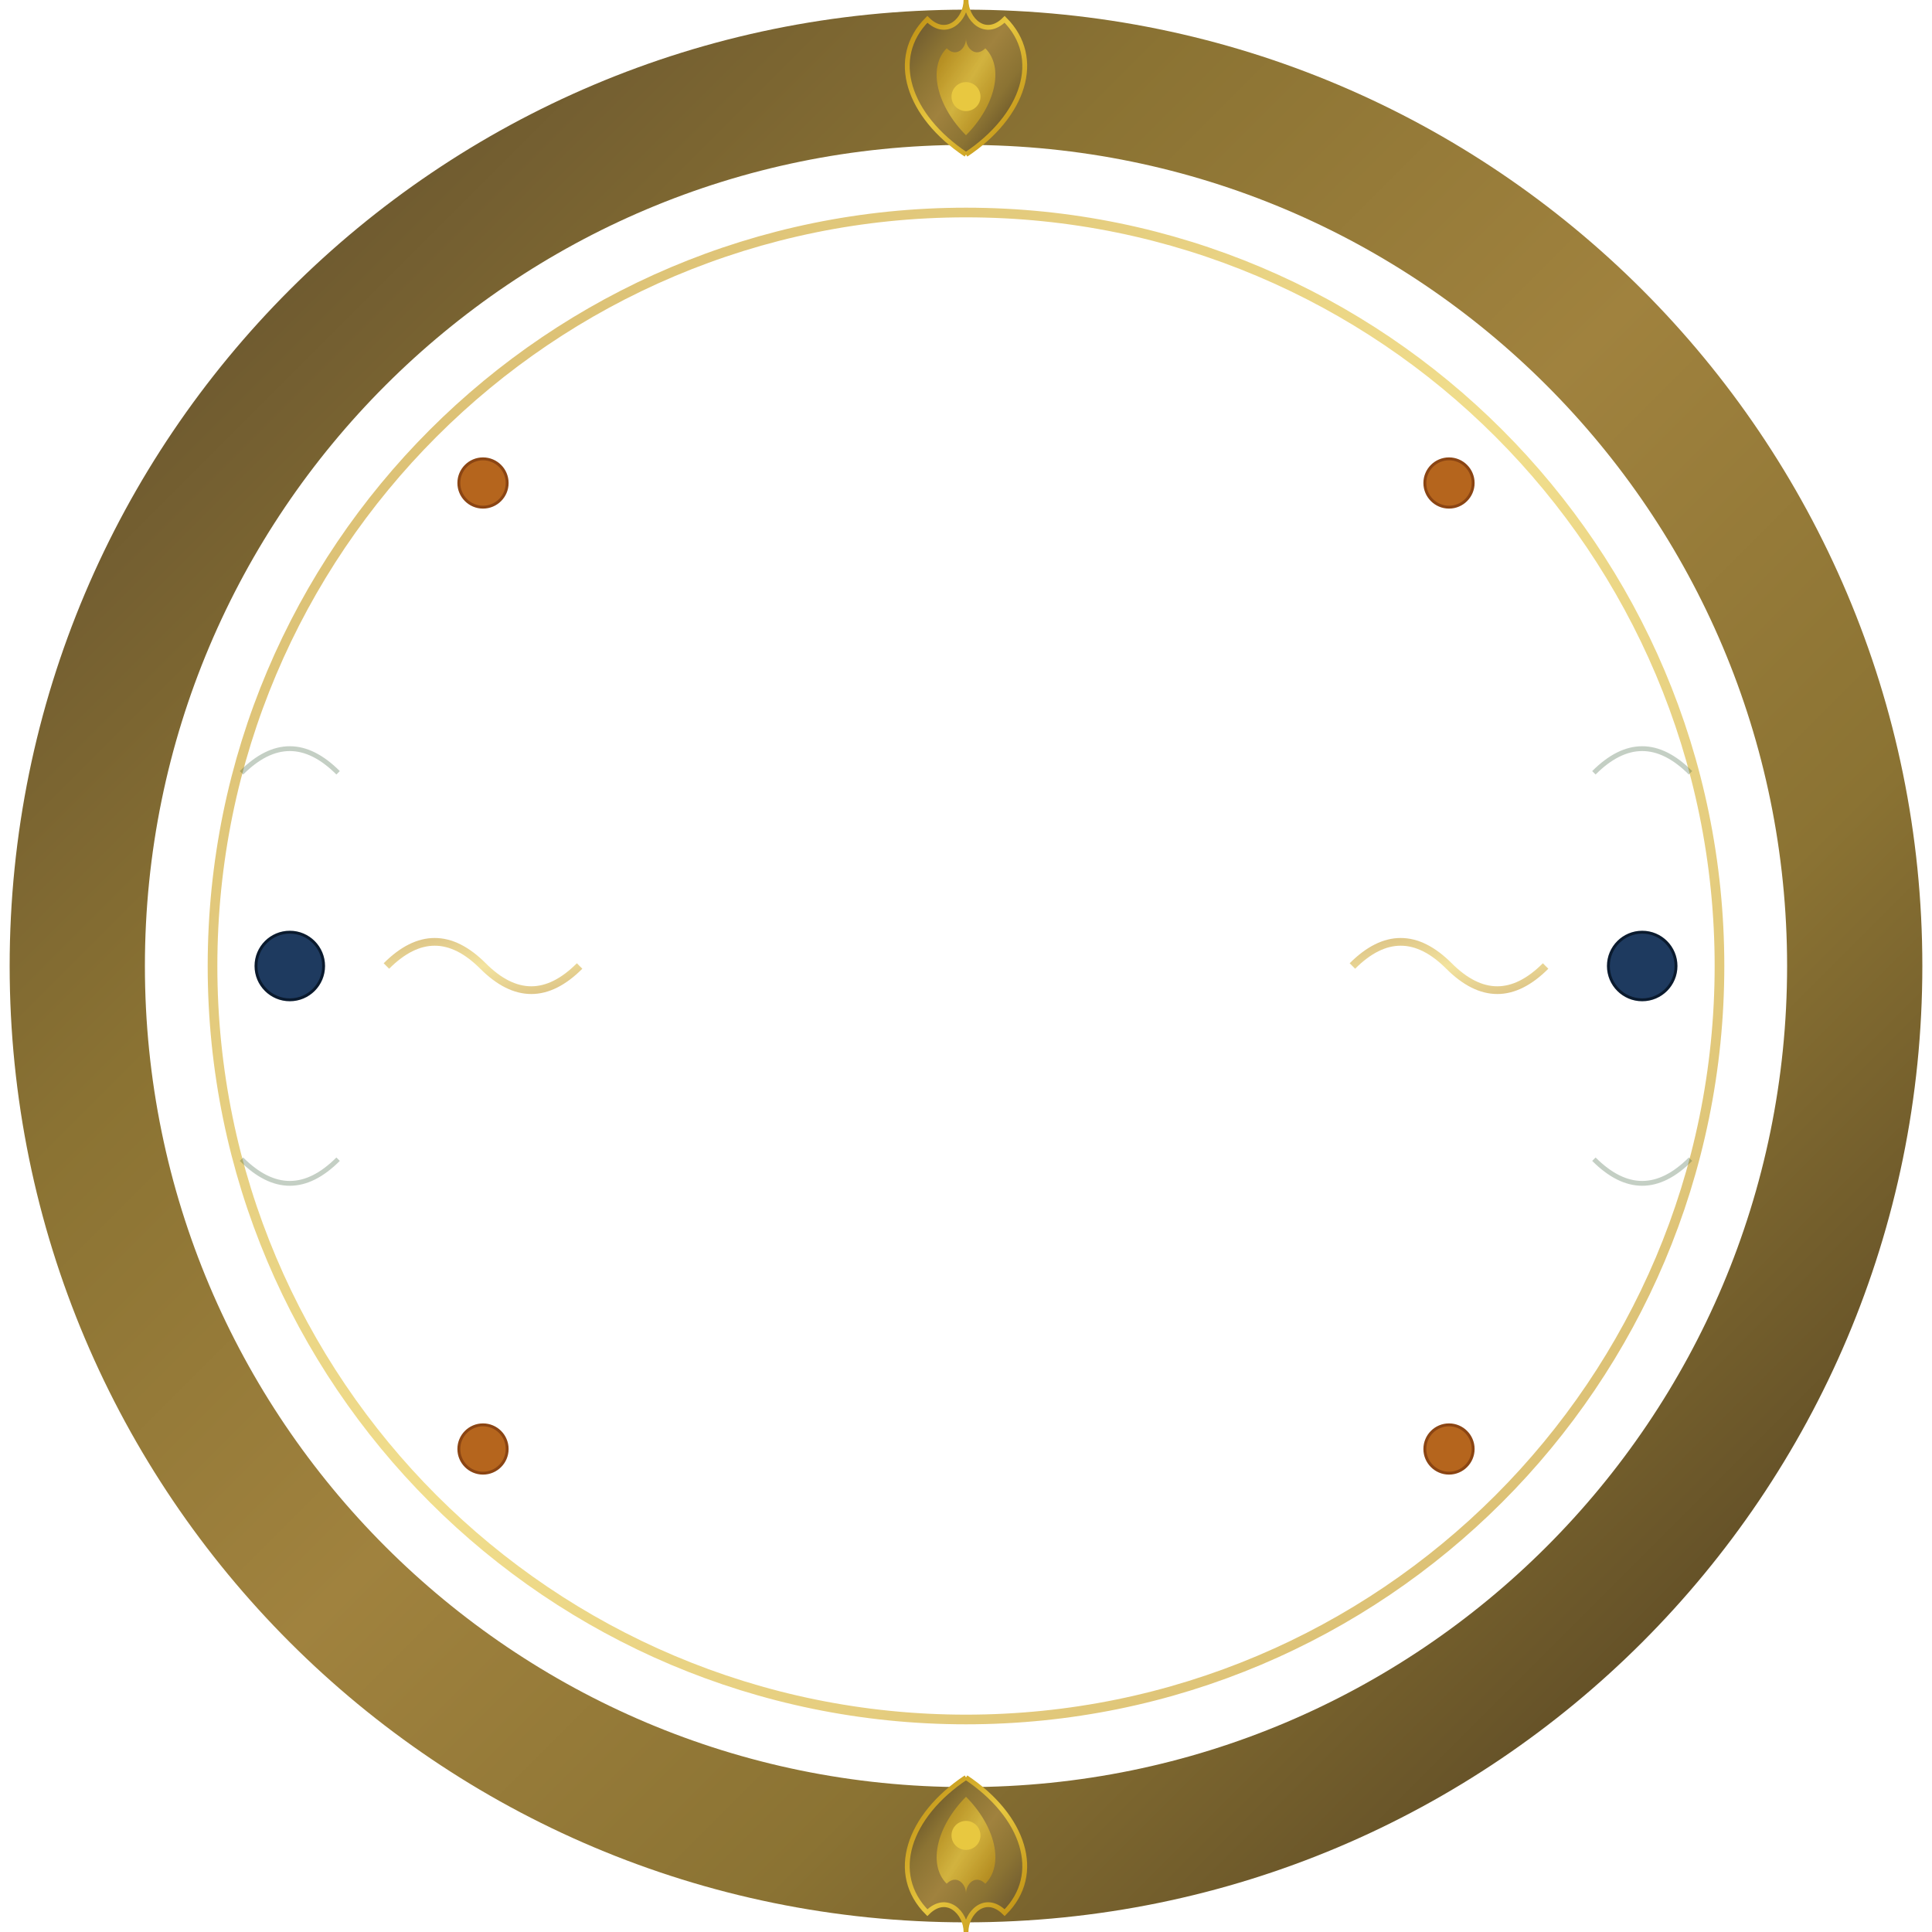
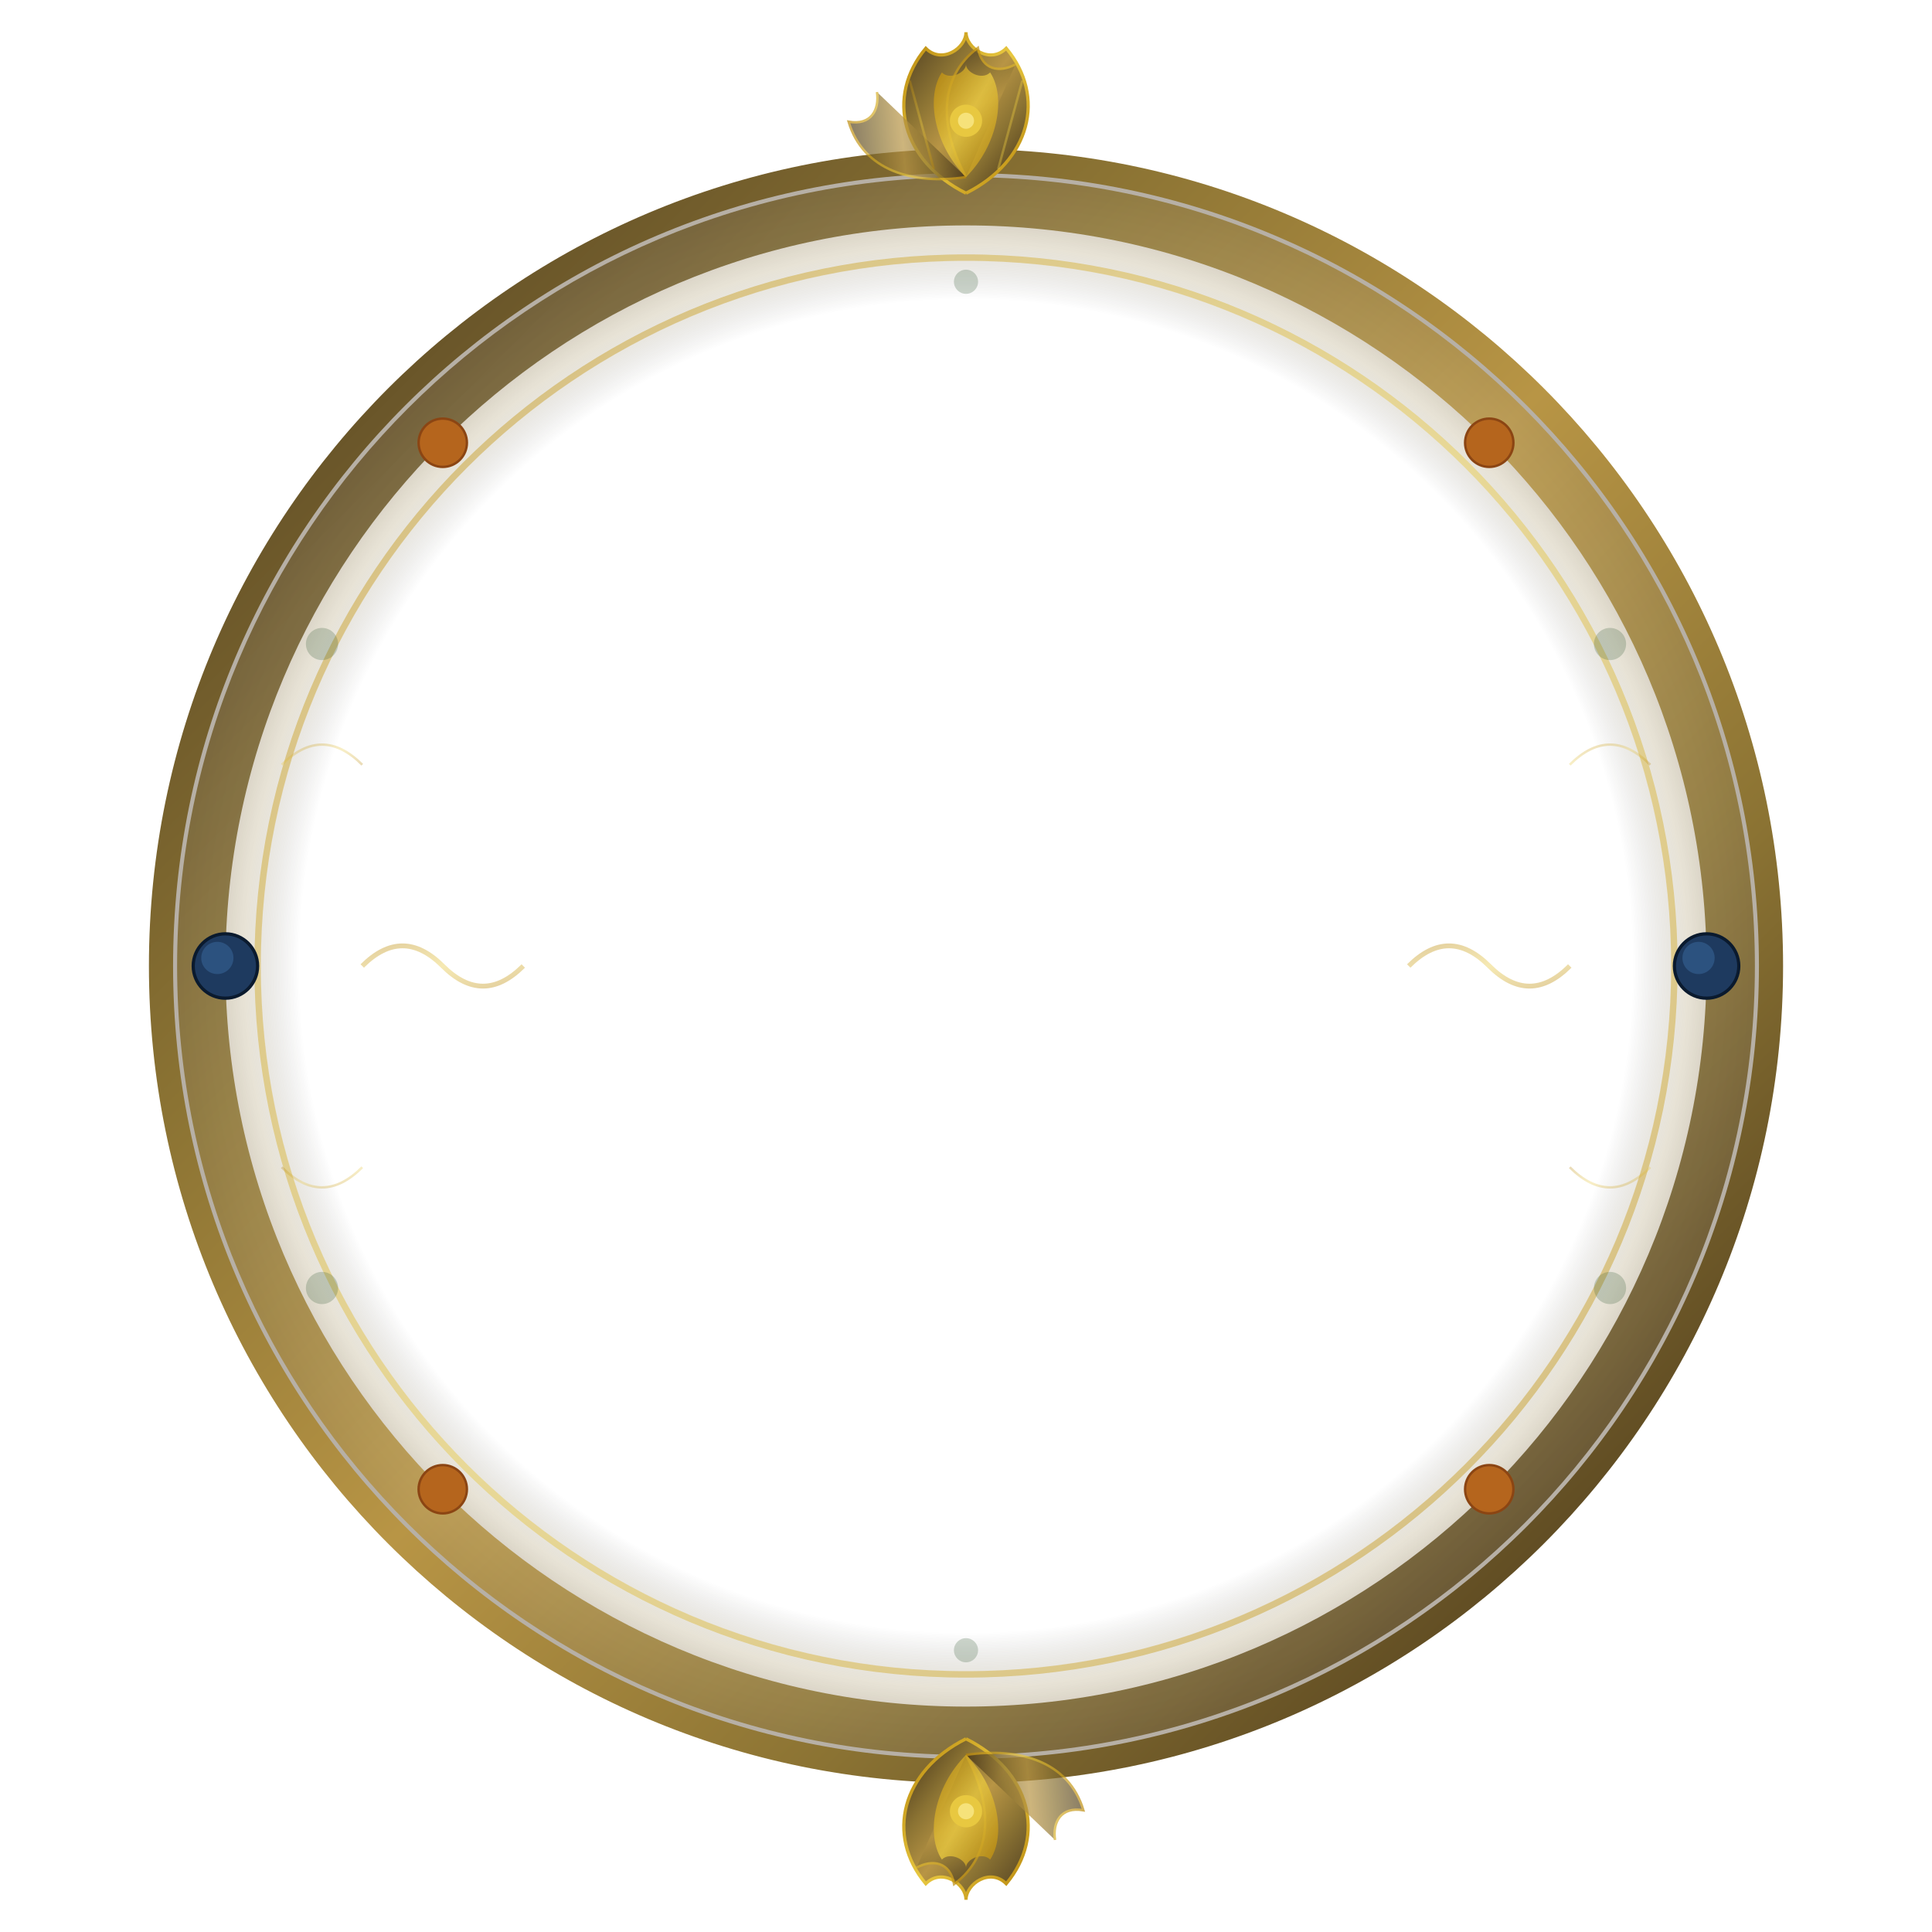
- <svg xmlns="http://www.w3.org/2000/svg" viewBox="0 0 200 200" width="200" height="200">
+ <svg xmlns="http://www.w3.org/2000/svg" viewBox="0 0 240 240" width="240" height="240">
  <defs>
-     <linearGradient id="lotusBronze" x1="0%" y1="0%" x2="100%" y2="100%">
-       <stop offset="0%" stop-color="#5c4a2e" />
+     <linearGradient id="lotBronze" x1="0%" y1="0%" x2="100%" y2="100%">
+       <stop offset="0%" stop-color="#4a3a20" />
      <stop offset="30%" stop-color="#8b7333" />
-       <stop offset="50%" stop-color="#a0823e" />
+       <stop offset="50%" stop-color="#b89545" />
      <stop offset="70%" stop-color="#8b7333" />
-       <stop offset="100%" stop-color="#4a3a20" />
+       <stop offset="100%" stop-color="#3a2a15" />
    </linearGradient>
-     <linearGradient id="lotusGold" x1="0%" y1="0%" x2="100%" y2="100%">
+     <linearGradient id="lotGold" x1="0%" y1="0%" x2="100%" y2="100%">
      <stop offset="0%" stop-color="#b8860b" />
      <stop offset="50%" stop-color="#e8c840" />
      <stop offset="100%" stop-color="#b8860b" />
    </linearGradient>
+     <radialGradient id="lotInnerGlow" cx="50%" cy="50%" r="48%">
+       <stop offset="85%" stop-color="transparent" />
+       <stop offset="92%" stop-color="#8b7333" stop-opacity="0.2" />
+       <stop offset="100%" stop-color="#4a3a20" stop-opacity="0.4" />
+     </radialGradient>
  </defs>
-   <circle cx="100" cy="100" r="92" fill="none" stroke="url(#lotusBronze)" stroke-width="14" />
-   <circle cx="100" cy="100" r="78" fill="none" stroke="url(#lotusGold)" stroke-width="1" opacity="0.6" />
-   <g transform="translate(100,16)">
-     <path d="M0,0 C-6,-4 -8,-10 -4,-14 C-2,-12 0,-14 0,-16 C0,-14 2,-12 4,-14 C8,-10 6,-4 0,0" fill="url(#lotusBronze)" stroke="url(#lotusGold)" stroke-width="0.5" />
-     <path d="M0,-2 C-3,-5 -4,-9 -2,-11 C-1,-10 0,-11 0,-12 C0,-11 1,-10 2,-11 C4,-9 3,-5 0,-2" fill="url(#lotusGold)" opacity="0.7" />
-     <circle cx="0" cy="-6" r="1.5" fill="#e8c840" />
+   <circle cx="120" cy="120" r="100" fill="url(#lotInnerGlow)" />
+   <circle cx="120" cy="120" r="100" fill="none" stroke="url(#lotBronze)" stroke-width="3" />
+   <circle cx="120" cy="120" r="95" fill="none" stroke="url(#lotBronze)" stroke-width="6" opacity="0.85" />
+   <circle cx="120" cy="120" r="88" fill="none" stroke="url(#lotGold)" stroke-width="0.8" opacity="0.45" />
+   <g transform="translate(120,22)">
+     <path d="M0,2 C-8,-2 -10,-10 -5,-16 C-3,-14 0,-16 0,-18 C0,-16 3,-14 5,-16 C10,-10 8,-2 0,2" fill="url(#lotBronze)" stroke="url(#lotGold)" stroke-width="0.4" />
+     <path d="M0,0 C-6,-3 -10,-8 -8,-14 C-6,-12 -4,-13 -3,-15" fill="url(#lotBronze)" opacity="0.7" stroke="url(#lotGold)" stroke-width="0.3" transform="rotate(-35)" />
+     <path d="M0,0 C-6,-3 -10,-8 -8,-14 C-6,-12 -4,-13 -3,-15" fill="url(#lotBronze)" opacity="0.7" stroke="url(#lotGold)" stroke-width="0.3" transform="rotate(35)" />
+     <path d="M0,0 C-4,-4 -5,-10 -3,-13 C-2,-12 0,-13 0,-14 C0,-13 2,-12 3,-13 C5,-10 4,-4 0,0" fill="url(#lotGold)" opacity="0.8" />
+     <circle cx="0" cy="-7" r="2" fill="#e8c840" />
+     <circle cx="0" cy="-7" r="1" fill="#fff3a0" opacity="0.6" />
+     <g fill="none" stroke="url(#lotGold)" stroke-width="0.3" opacity="0.4">
+       <path d="M0,-2 L0,-15" />
+       <path d="M-4,-1 L-7,-12" />
+       <path d="M4,-1 L7,-12" />
+     </g>
  </g>
-   <g transform="translate(100,184) rotate(180)">
-     <path d="M0,0 C-6,-4 -8,-10 -4,-14 C-2,-12 0,-14 0,-16 C0,-14 2,-12 4,-14 C8,-10 6,-4 0,0" fill="url(#lotusBronze)" stroke="url(#lotusGold)" stroke-width="0.5" />
-     <path d="M0,-2 C-3,-5 -4,-9 -2,-11 C-1,-10 0,-11 0,-12 C0,-11 1,-10 2,-11 C4,-9 3,-5 0,-2" fill="url(#lotusGold)" opacity="0.7" />
-     <circle cx="0" cy="-6" r="1.5" fill="#e8c840" />
+   <g transform="translate(120,218) rotate(180)">
+     <path d="M0,2 C-8,-2 -10,-10 -5,-16 C-3,-14 0,-16 0,-18 C0,-16 3,-14 5,-16 C10,-10 8,-2 0,2" fill="url(#lotBronze)" stroke="url(#lotGold)" stroke-width="0.4" />
+     <path d="M0,0 C-6,-3 -10,-8 -8,-14 C-6,-12 -4,-13 -3,-15" fill="url(#lotBronze)" opacity="0.7" stroke="url(#lotGold)" stroke-width="0.3" transform="rotate(-35)" />
+     <path d="M0,0 C-6,-3 -10,-8 -8,-14 C-6,-12 -4,-13 -3,-15" fill="url(#lotBronze)" opacity="0.7" stroke="url(#lotGold)" stroke-width="0.3" transform="rotate(35)" />
+     <path d="M0,0 C-4,-4 -5,-10 -3,-13 C-2,-12 0,-13 0,-14 C0,-13 2,-12 3,-13 C5,-10 4,-4 0,0" fill="url(#lotGold)" opacity="0.8" />
+     <circle cx="0" cy="-7" r="2" fill="#e8c840" />
+     <circle cx="0" cy="-7" r="1" fill="#fff3a0" opacity="0.6" />
  </g>
-   <g fill="#1e3a5f" stroke="#0a1a2e" stroke-width="0.3">
-     <circle cx="30" cy="100" r="3.5" />
-     <circle cx="170" cy="100" r="3.5" />
+   <g fill="#1e3a5f" stroke="#0a1a2e" stroke-width="0.4">
+     <circle cx="28" cy="120" r="4" />
+     <circle cx="212" cy="120" r="4" />
+   </g>
+   <g fill="#3a6a9f" opacity="0.5">
+     <circle cx="27" cy="119" r="2" />
+     <circle cx="211" cy="119" r="2" />
  </g>
  <g fill="#b5651d" stroke="#8b4513" stroke-width="0.3">
-     <circle cx="50" cy="50" r="2.5" />
-     <circle cx="150" cy="50" r="2.5" />
-     <circle cx="50" cy="150" r="2.5" />
-     <circle cx="150" cy="150" r="2.5" />
+     <circle cx="55" cy="55" r="3" />
+     <circle cx="185" cy="55" r="3" />
+     <circle cx="55" cy="185" r="3" />
+     <circle cx="185" cy="185" r="3" />
  </g>
-   <g fill="none" stroke="#3a5f3a" stroke-width="0.5" opacity="0.3">
-     <path d="M25,80 Q30,75 35,80" />
-     <path d="M175,80 Q170,75 165,80" />
-     <path d="M25,120 Q30,125 35,120" />
-     <path d="M175,120 Q170,125 165,120" />
+   <g fill="#3a5f3a" opacity="0.25">
+     <circle cx="40" cy="80" r="2" />
+     <circle cx="200" cy="80" r="2" />
+     <circle cx="40" cy="160" r="2" />
+     <circle cx="200" cy="160" r="2" />
+     <circle cx="120" cy="35" r="1.5" />
+     <circle cx="120" cy="205" r="1.5" />
  </g>
-   <g fill="none" stroke="url(#lotusGold)" stroke-width="0.8" opacity="0.5">
-     <path d="M40,100 Q45,95 50,100 Q55,105 60,100" />
-     <path d="M140,100 Q145,95 150,100 Q155,105 160,100" />
+   <g fill="none" stroke="url(#lotGold)" stroke-width="0.6" opacity="0.4">
+     <path d="M45,120 Q50,115 55,120 Q60,125 65,120" />
+     <path d="M175,120 Q180,115 185,120 Q190,125 195,120" />
+   </g>
+   <g fill="none" stroke="url(#lotGold)" stroke-width="0.3" opacity="0.3">
+     <path d="M35,95 Q40,90 45,95" />
+     <path d="M205,95 Q200,90 195,95" />
+     <path d="M35,145 Q40,150 45,145" />
+     <path d="M205,145 Q200,150 195,145" />
  </g>
</svg>
